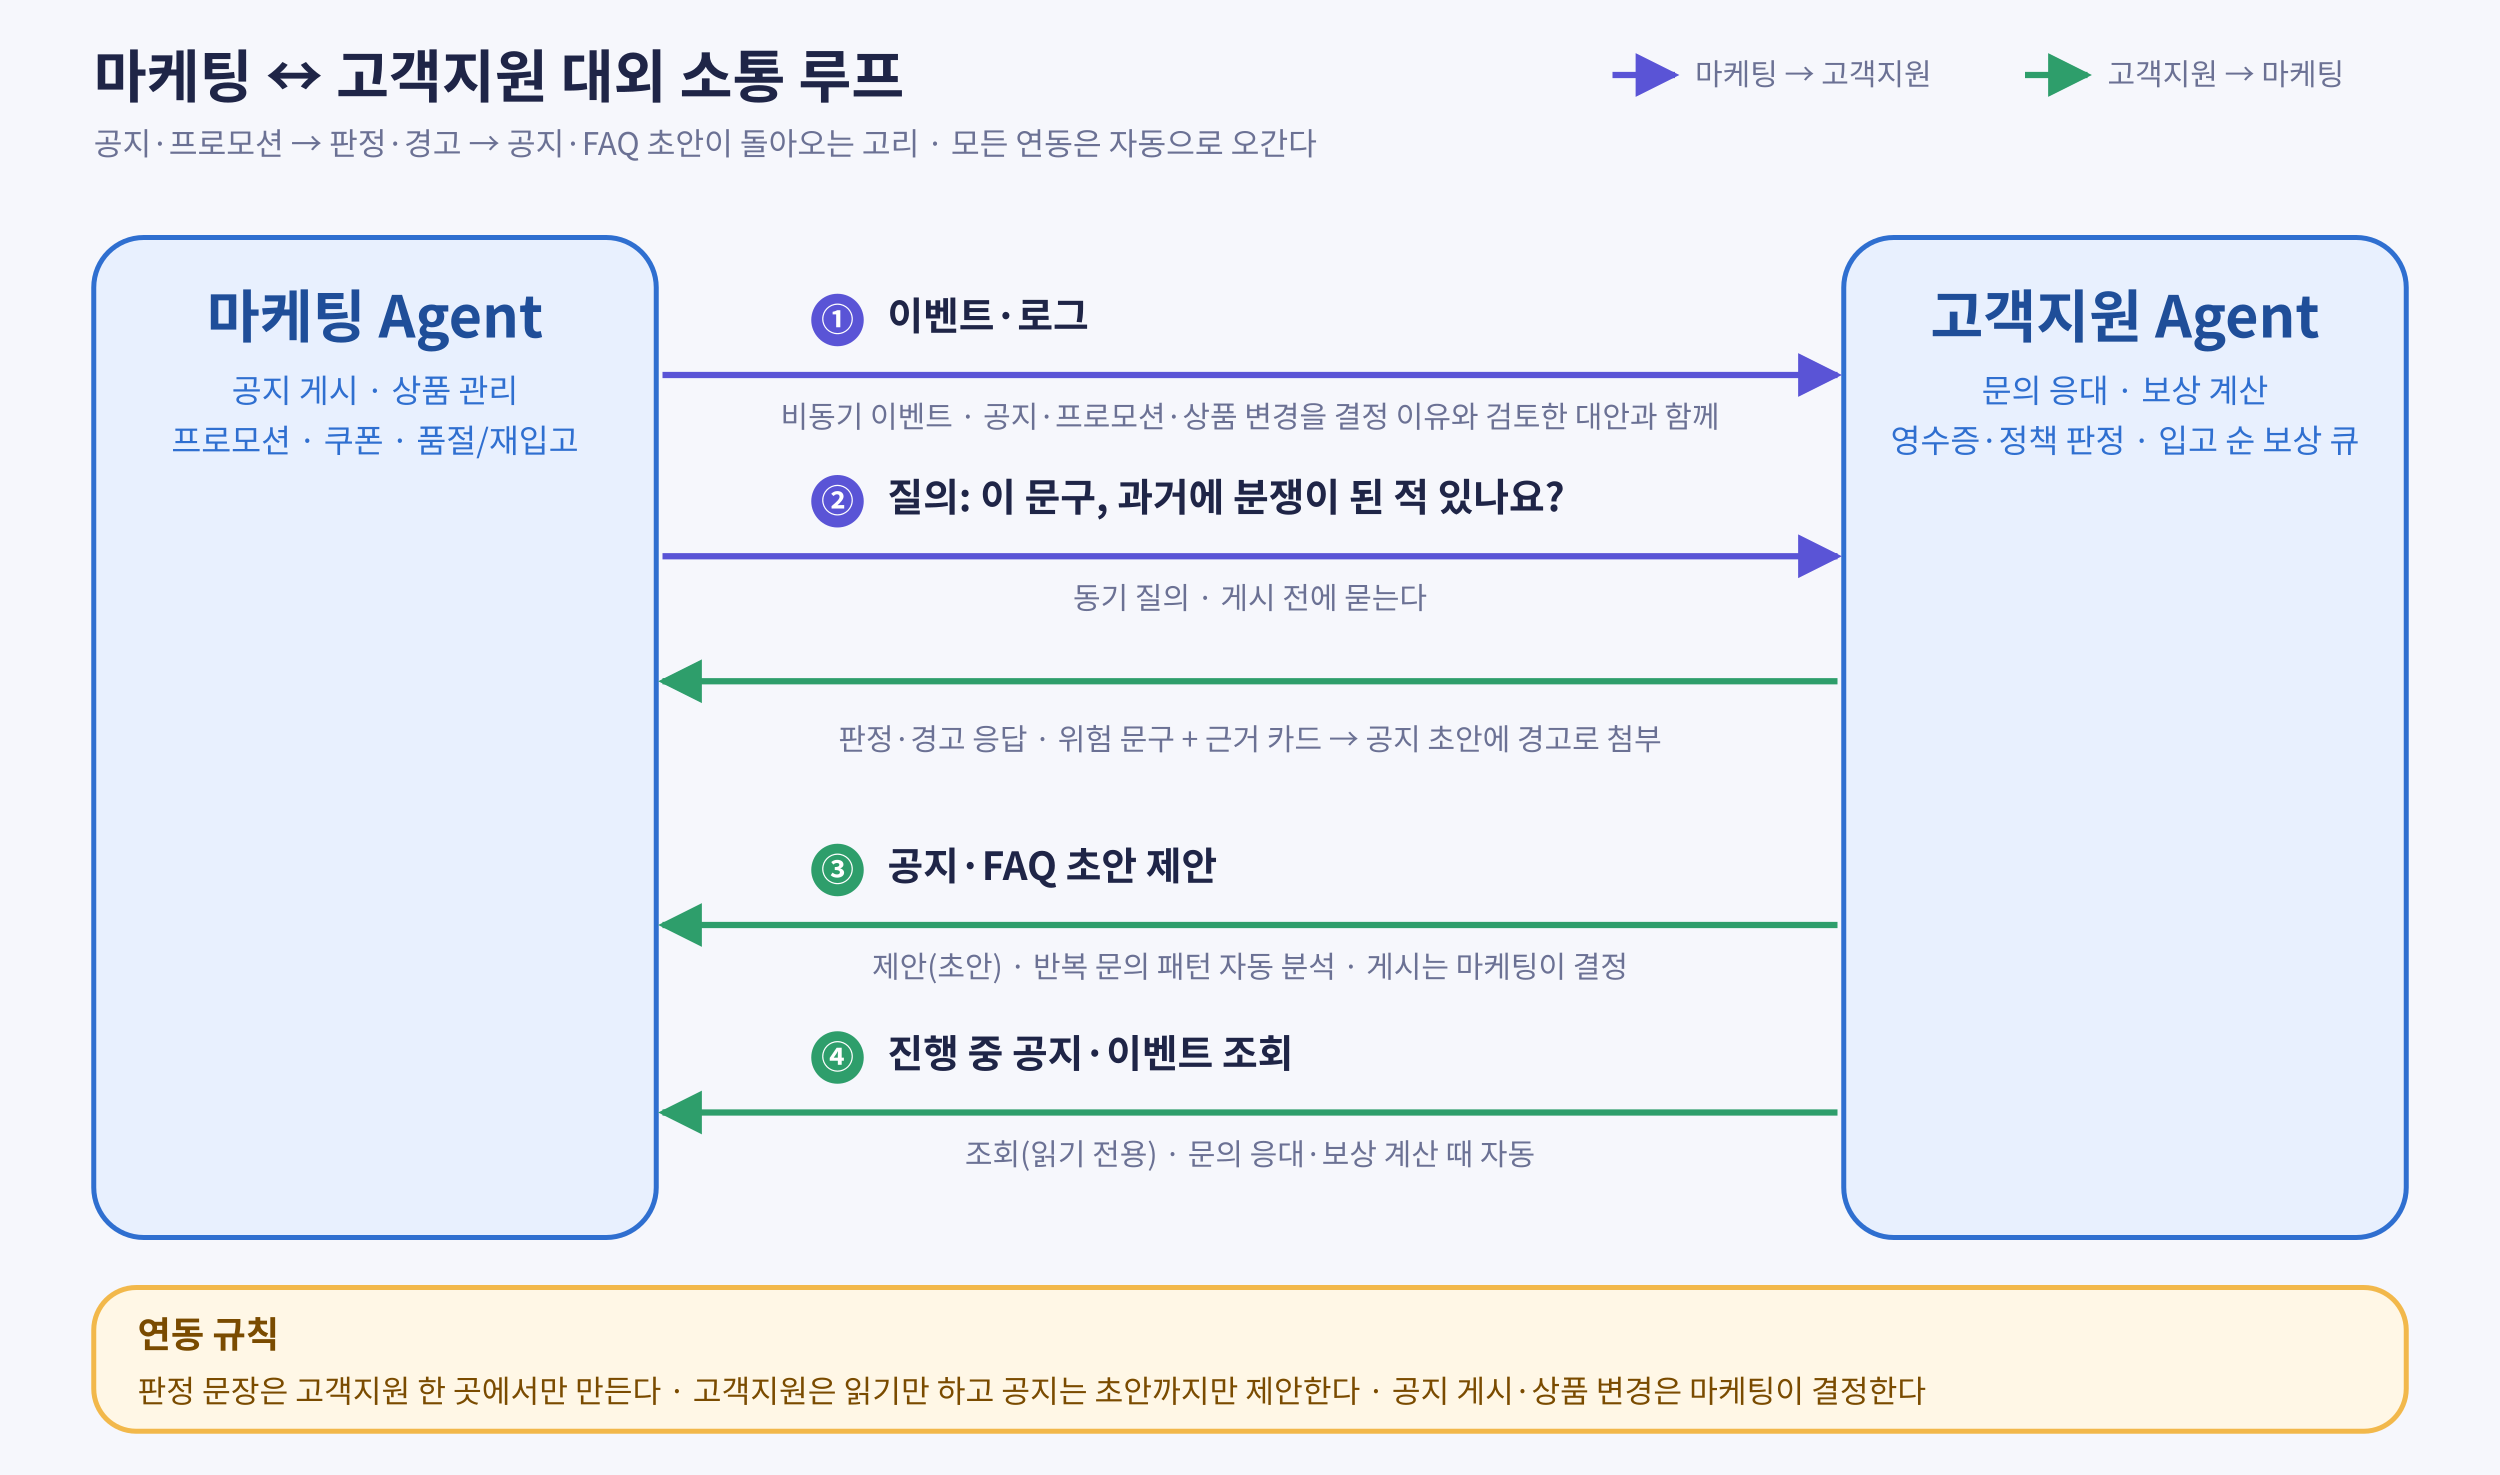
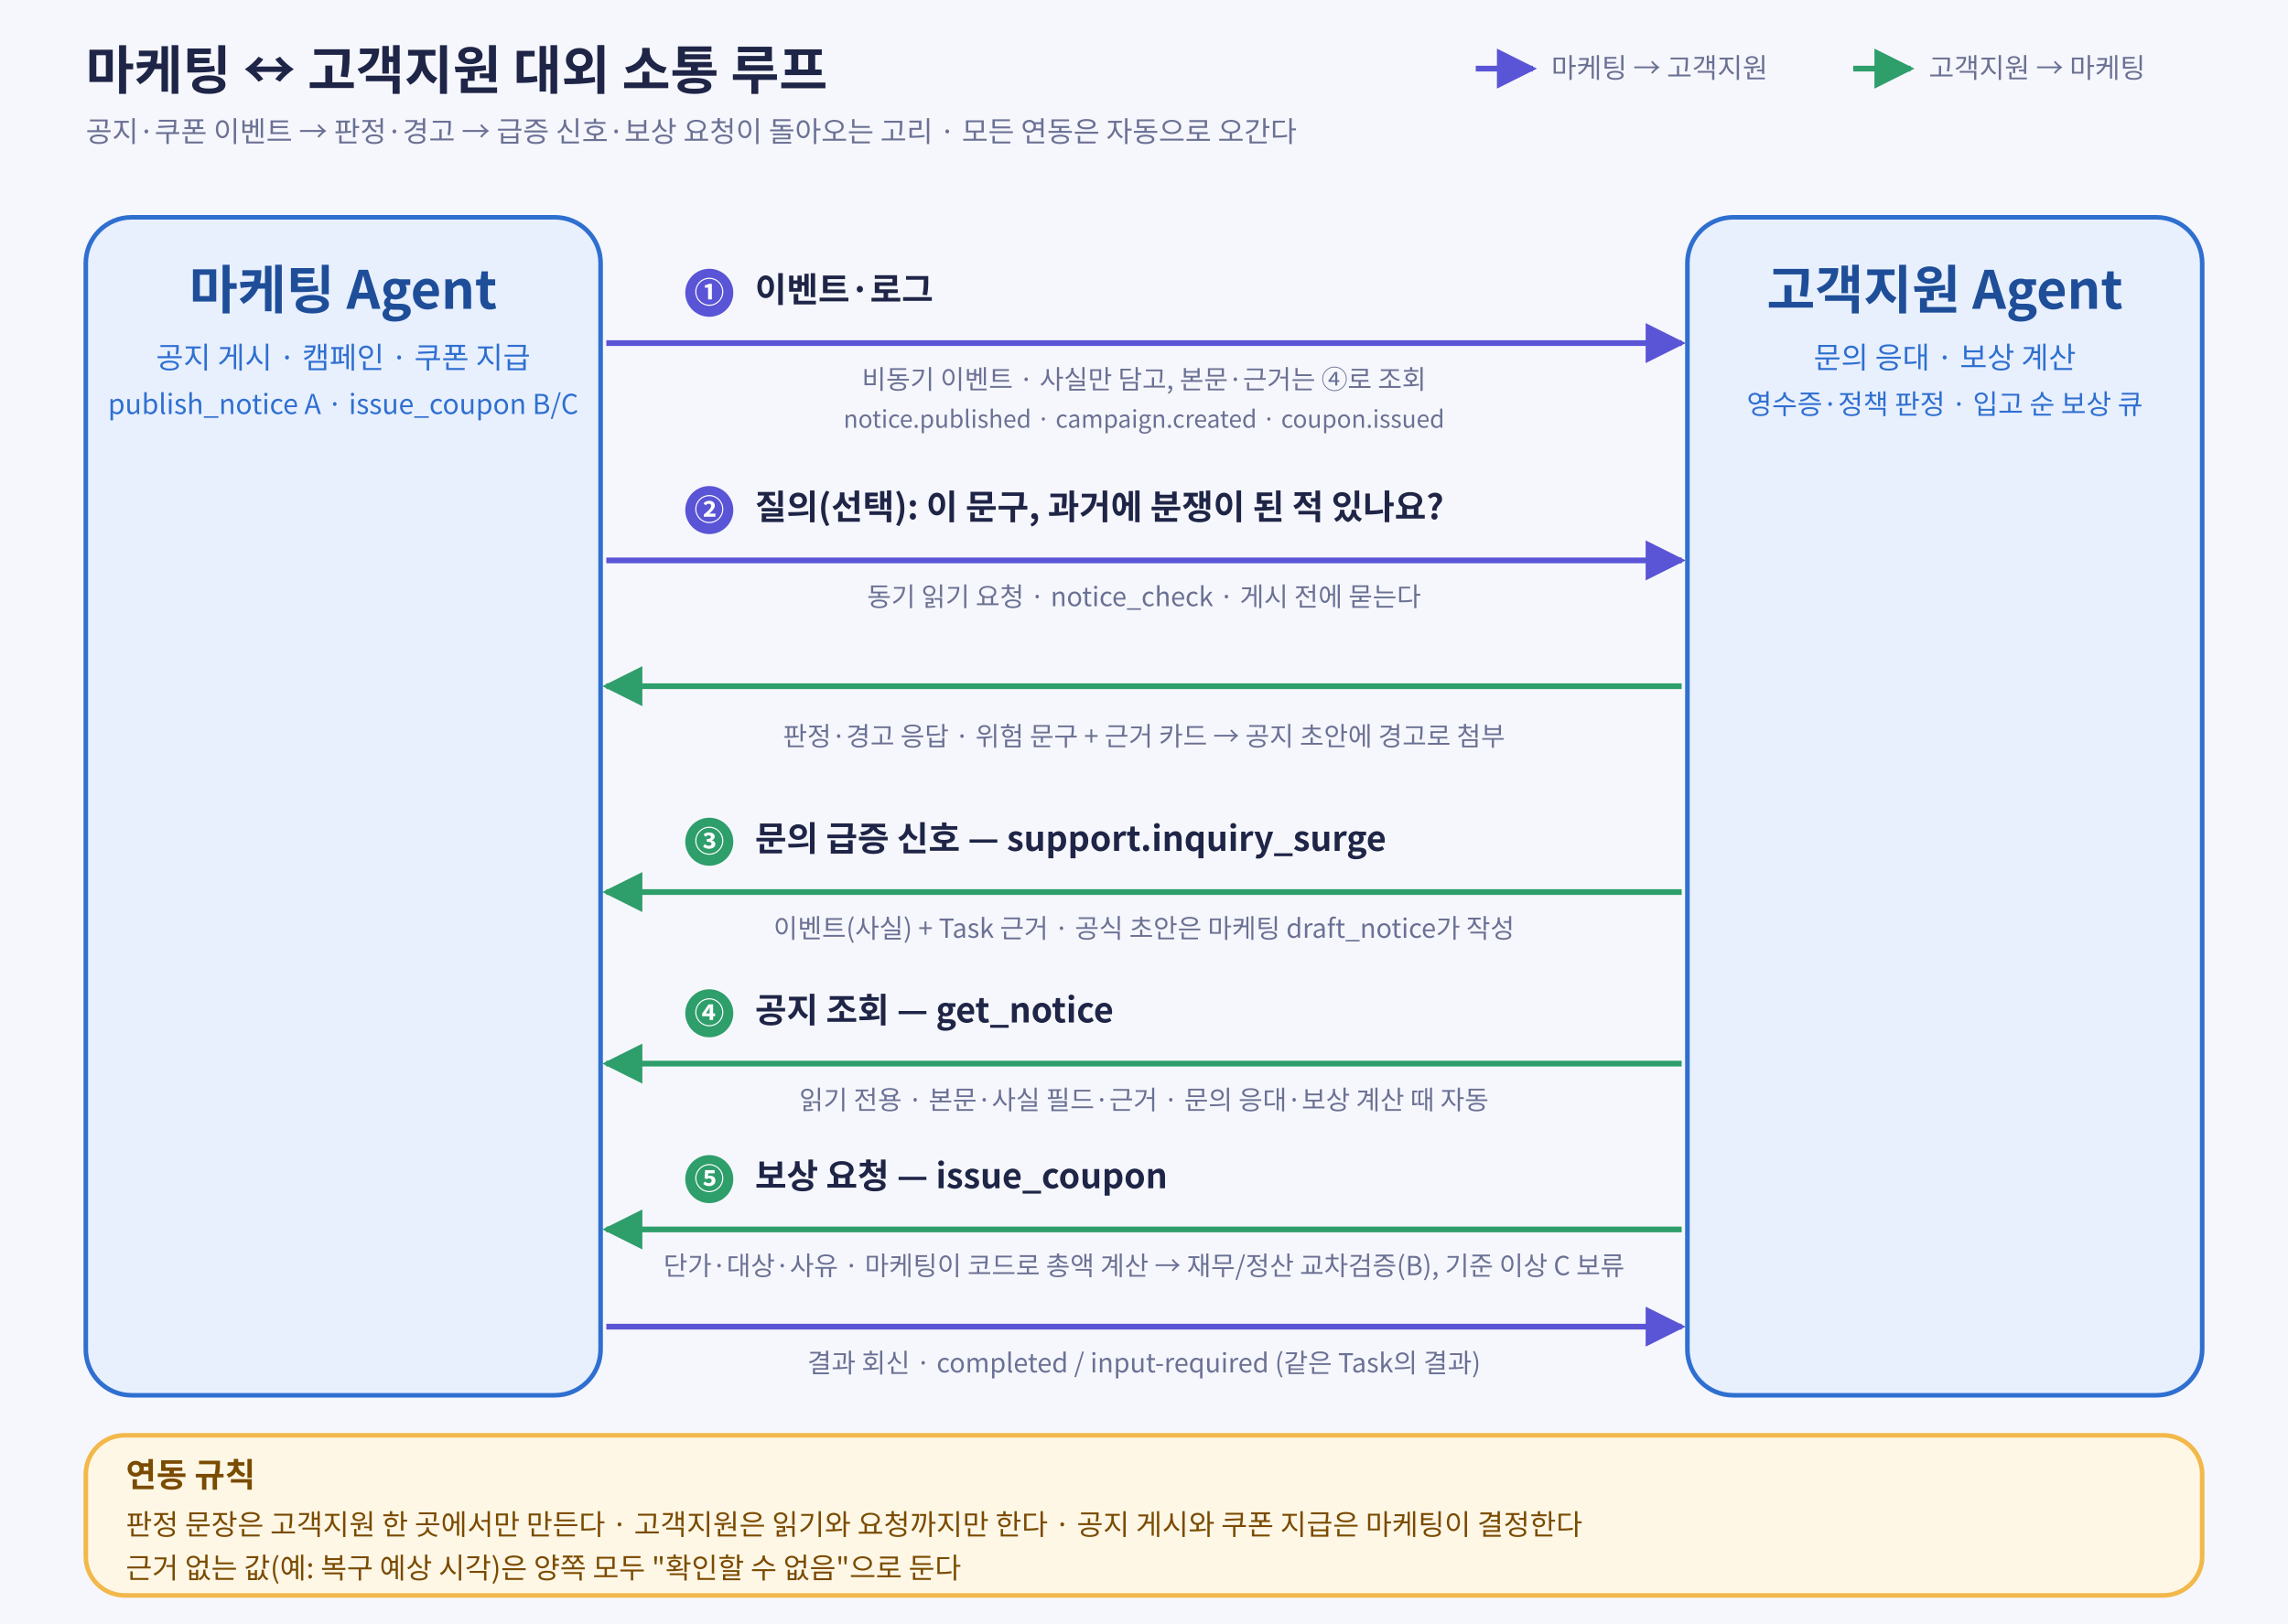
- <svg xmlns="http://www.w3.org/2000/svg" viewBox="0 0 2000 1180" width="2000" height="1180" font-family="'Noto Sans CJK KR','Noto Sans KR','Pretendard','Malgun Gothic','Apple SD Gothic Neo',sans-serif">
+ <svg xmlns="http://www.w3.org/2000/svg" viewBox="0 0 2000 1420" width="2000" height="1420" font-family="'Noto Sans CJK KR','Noto Sans KR','Pretendard','Malgun Gothic','Apple SD Gothic Neo',sans-serif">
  <defs>
    <marker id="a-purple" viewBox="0 0 10 10" refX="9" refY="5" markerWidth="7" markerHeight="7" orient="auto-start-reverse">
      <path d="M0 0 L10 5 L0 10 z" fill="#5a54d6" />
    </marker>
    <marker id="a-green" viewBox="0 0 10 10" refX="9" refY="5" markerWidth="7" markerHeight="7" orient="auto-start-reverse">
      <path d="M0 0 L10 5 L0 10 z" fill="#2e9e6b" />
    </marker>
    <marker id="a-gray" viewBox="0 0 10 10" refX="9" refY="5" markerWidth="7" markerHeight="7" orient="auto-start-reverse">
      <path d="M0 0 L10 5 L0 10 z" fill="#8a90b0" />
    </marker>
  </defs>
-   <rect width="2000" height="1180" fill="#f6f7fc" />
+   <rect width="2000" height="1420" fill="#f6f7fc" />
  <text x="75" y="78" font-size="46" font-weight="800" fill="#1f2547" text-anchor="start">마케팅 ↔ 고객지원 대외 소통 루프</text>
-   <text x="75" y="124" font-size="25" font-weight="400" fill="#6b7194" text-anchor="start">공지·프로모션 → 판정·경고 → 공지·FAQ 초안이 돌아오는 고리 · 모든 연동은 자동으로 오간다</text>
+   <text x="75" y="124" font-size="25" font-weight="400" fill="#6b7194" text-anchor="start">공지·쿠폰 이벤트 → 판정·경고 → 급증 신호·보상 요청이 돌아오는 고리 · 모든 연동은 자동으로 오간다</text>
  <line x1="1290" y1="60" x2="1340" y2="60" stroke="#5a54d6" stroke-width="5" marker-end="url(#a-purple)" />
  <text x="1356" y="68" font-size="24" font-weight="400" fill="#6b7194" text-anchor="start">마케팅 → 고객지원</text>
  <line x1="1620" y1="60" x2="1670" y2="60" stroke="#2e9e6b" stroke-width="5" marker-end="url(#a-green)" />
  <text x="1686" y="68" font-size="24" font-weight="400" fill="#6b7194" text-anchor="start">고객지원 → 마케팅</text>
-   <rect x="75" y="190" width="450" height="800" rx="40" fill="#e8f0fe" stroke="#2f6fd0" stroke-width="4" />
+   <rect x="75" y="190" width="450" height="1030" rx="40" fill="#e8f0fe" stroke="#2f6fd0" stroke-width="4" />
  <text x="300" y="270" font-size="46" font-weight="800" fill="#1f4e99" text-anchor="middle">마케팅 Agent</text>
-   <text x="300" y="322" font-size="26" font-weight="400" fill="#2f6fd0" text-anchor="middle">공지 게시 · 상품 관리</text>
-   <text x="300" y="362" font-size="26" font-weight="400" fill="#2f6fd0" text-anchor="middle">프로모션 · 쿠폰 · 품절/재입고</text>
-   <rect x="1475" y="190" width="450" height="800" rx="40" fill="#e8f0fe" stroke="#2f6fd0" stroke-width="4" />
+   <text x="300" y="322" font-size="26" font-weight="400" fill="#2f6fd0" text-anchor="middle">공지 게시 · 캠페인 · 쿠폰 지급</text>
+   <text x="300" y="362" font-size="24" font-weight="400" fill="#2f6fd0" text-anchor="middle">publish_notice A · issue_coupon B/C</text>
+   <rect x="1475" y="190" width="450" height="1030" rx="40" fill="#e8f0fe" stroke="#2f6fd0" stroke-width="4" />
  <text x="1700" y="270" font-size="46" font-weight="800" fill="#1f4e99" text-anchor="middle">고객지원 Agent</text>
  <text x="1700" y="322" font-size="26" font-weight="400" fill="#2f6fd0" text-anchor="middle">문의 응대 · 보상 계산</text>
-   <text x="1700" y="362" font-size="26" font-weight="400" fill="#2f6fd0" text-anchor="middle">영수증·정책 판정 · 입고 순 보상 큐</text>
+   <text x="1700" y="362" font-size="24" font-weight="400" fill="#2f6fd0" text-anchor="middle">영수증·정책 판정 · 입고 순 보상 큐</text>
  <line x1="530" y1="300" x2="1470" y2="300" stroke="#5a54d6" stroke-width="5" marker-end="url(#a-purple)" />
-   <circle cx="670" cy="256" r="21" fill="#5a54d6" />
-   <text x="670" y="265" font-size="26" font-weight="700" fill="#fff" text-anchor="middle">①</text>
-   <text x="710" y="264" font-size="31" font-weight="800" fill="#1f2547" text-anchor="start">이벤트·로그</text>
-   <text x="1000" y="342" font-size="24" font-weight="400" fill="#6b7194" text-anchor="middle">비동기 이벤트 · 공지·프로모션·상품 변경을 결정 이유와 검토한 대안과 함께</text>
-   <line x1="530" y1="445" x2="1470" y2="445" stroke="#5a54d6" stroke-width="5" marker-end="url(#a-purple)" />
-   <circle cx="670" cy="401" r="21" fill="#5a54d6" />
-   <text x="670" y="410" font-size="26" font-weight="700" fill="#fff" text-anchor="middle">②</text>
-   <text x="710" y="409" font-size="31" font-weight="800" fill="#1f2547" text-anchor="start">질의: 이 문구, 과거에 분쟁이 된 적 있나요?</text>
-   <text x="1000" y="487" font-size="24" font-weight="400" fill="#6b7194" text-anchor="middle">동기 질의 · 게시 전에 묻는다</text>
-   <line x1="1470" y1="545" x2="530" y2="545" stroke="#2e9e6b" stroke-width="5" marker-end="url(#a-green)" />
-   <text x="1000" y="600" font-size="24" font-weight="400" fill="#6b7194" text-anchor="middle">판정·경고 응답 · 위험 문구 + 근거 카드 → 공지 초안에 경고로 첨부</text>
-   <line x1="1470" y1="740" x2="530" y2="740" stroke="#2e9e6b" stroke-width="5" marker-end="url(#a-green)" />
-   <circle cx="670" cy="696" r="21" fill="#2e9e6b" />
-   <text x="670" y="705" font-size="26" font-weight="700" fill="#fff" text-anchor="middle">③</text>
-   <text x="710" y="704" font-size="31" font-weight="800" fill="#1f2547" text-anchor="start">공지·FAQ 초안 제안</text>
-   <text x="1000" y="782" font-size="24" font-weight="400" fill="#6b7194" text-anchor="middle">제안(초안) · 반복 문의 패턴 자동 분석 · 게시는 마케팅이 결정</text>
-   <line x1="1470" y1="890" x2="530" y2="890" stroke="#2e9e6b" stroke-width="5" marker-end="url(#a-green)" />
-   <circle cx="670" cy="846" r="21" fill="#2e9e6b" />
-   <text x="670" y="855" font-size="26" font-weight="700" fill="#fff" text-anchor="middle">④</text>
-   <text x="710" y="854" font-size="31" font-weight="800" fill="#1f2547" text-anchor="start">진행 중 공지·이벤트 조회</text>
-   <text x="1000" y="932" font-size="24" font-weight="400" fill="#6b7194" text-anchor="middle">조회(읽기 전용) · 문의 응대·보상 계산 때 자동</text>
-   <rect x="75" y="1030" width="1850" height="115" rx="34" fill="#fff7e6" stroke="#f2b84b" stroke-width="4" />
-   <text x="110" y="1078" font-size="29" font-weight="800" fill="#7a4b00" text-anchor="start">연동 규칙</text>
-   <text x="110" y="1122" font-size="25" font-weight="400" fill="#7a4b00" text-anchor="start">판정 문장은 고객지원 한 곳에서만 만든다 · 고객지원은 읽기만 하고 공지는 초안까지만 제안한다 · 공지 게시·상품 변경은 마케팅이 결정한다</text>
+   <circle cx="620" cy="256" r="21" fill="#5a54d6" />
+   <text x="620" y="265" font-size="26" font-weight="700" fill="#fff" text-anchor="middle">①</text>
+   <text x="660" y="264" font-size="30" font-weight="800" fill="#1f2547" text-anchor="start">이벤트·로그</text>
+   <text x="1000" y="340" font-size="23" font-weight="400" fill="#6b7194" text-anchor="middle">비동기 이벤트 · 사실만 담고, 본문·근거는 ④로 조회</text>
+   <text x="1000" y="374" font-size="21" font-weight="400" fill="#6b7194" text-anchor="middle">notice.published · campaign.created · coupon.issued</text>
+   <line x1="530" y1="490" x2="1470" y2="490" stroke="#5a54d6" stroke-width="5" marker-end="url(#a-purple)" />
+   <circle cx="620" cy="446" r="21" fill="#5a54d6" />
+   <text x="620" y="455" font-size="26" font-weight="700" fill="#fff" text-anchor="middle">②</text>
+   <text x="660" y="454" font-size="30" font-weight="800" fill="#1f2547" text-anchor="start">질의(선택): 이 문구, 과거에 분쟁이 된 적 있나요?</text>
+   <text x="1000" y="530" font-size="23" font-weight="400" fill="#6b7194" text-anchor="middle">동기 읽기 요청 · notice_check · 게시 전에 묻는다</text>
+   <line x1="1470" y1="600" x2="530" y2="600" stroke="#2e9e6b" stroke-width="5" marker-end="url(#a-green)" />
+   <text x="1000" y="652" font-size="23" font-weight="400" fill="#6b7194" text-anchor="middle">판정·경고 응답 · 위험 문구 + 근거 카드 → 공지 초안에 경고로 첨부</text>
+   <line x1="1470" y1="780" x2="530" y2="780" stroke="#2e9e6b" stroke-width="5" marker-end="url(#a-green)" />
+   <circle cx="620" cy="736" r="21" fill="#2e9e6b" />
+   <text x="620" y="745" font-size="26" font-weight="700" fill="#fff" text-anchor="middle">③</text>
+   <text x="660" y="744" font-size="30" font-weight="800" fill="#1f2547" text-anchor="start">문의 급증 신호 — support.inquiry_surge</text>
+   <text x="1000" y="820" font-size="23" font-weight="400" fill="#6b7194" text-anchor="middle">이벤트(사실) + Task 근거 · 공식 초안은 마케팅 draft_notice가 작성</text>
+   <line x1="1470" y1="930" x2="530" y2="930" stroke="#2e9e6b" stroke-width="5" marker-end="url(#a-green)" />
+   <circle cx="620" cy="886" r="21" fill="#2e9e6b" />
+   <text x="620" y="895" font-size="26" font-weight="700" fill="#fff" text-anchor="middle">④</text>
+   <text x="660" y="894" font-size="30" font-weight="800" fill="#1f2547" text-anchor="start">공지 조회 — get_notice</text>
+   <text x="1000" y="970" font-size="23" font-weight="400" fill="#6b7194" text-anchor="middle">읽기 전용 · 본문·사실 필드·근거 · 문의 응대·보상 계산 때 자동</text>
+   <line x1="1470" y1="1075" x2="530" y2="1075" stroke="#2e9e6b" stroke-width="5" marker-end="url(#a-green)" />
+   <circle cx="620" cy="1031" r="21" fill="#2e9e6b" />
+   <text x="620" y="1040" font-size="26" font-weight="700" fill="#fff" text-anchor="middle">⑤</text>
+   <text x="660" y="1039" font-size="30" font-weight="800" fill="#1f2547" text-anchor="start">보상 요청 — issue_coupon</text>
+   <text x="1000" y="1115" font-size="23" font-weight="400" fill="#6b7194" text-anchor="middle">단가·대상·사유 · 마케팅이 코드로 총액 계산 → 재무/정산 교차검증(B), 기준 이상 C 보류</text>
+   <line x1="530" y1="1160" x2="1470" y2="1160" stroke="#5a54d6" stroke-width="5" marker-end="url(#a-purple)" />
+   <text x="1000" y="1200" font-size="23" font-weight="400" fill="#6b7194" text-anchor="middle">결과 회신 · completed / input-required (같은 Task의 결과)</text>
+   <rect x="75" y="1255" width="1850" height="140" rx="34" fill="#fff7e6" stroke="#f2b84b" stroke-width="4" />
+   <text x="110" y="1300" font-size="29" font-weight="800" fill="#7a4b00" text-anchor="start">연동 규칙</text>
+   <text x="110" y="1342" font-size="25" font-weight="400" fill="#7a4b00" text-anchor="start">판정 문장은 고객지원 한 곳에서만 만든다 · 고객지원은 읽기와 요청까지만 한다 · 공지 게시와 쿠폰 지급은 마케팅이 결정한다</text>
+   <text x="110" y="1380" font-size="25" font-weight="400" fill="#7a4b00" text-anchor="start">근거 없는 값(예: 복구 예상 시각)은 양쪽 모두 "확인할 수 없음"으로 둔다</text>
</svg>
